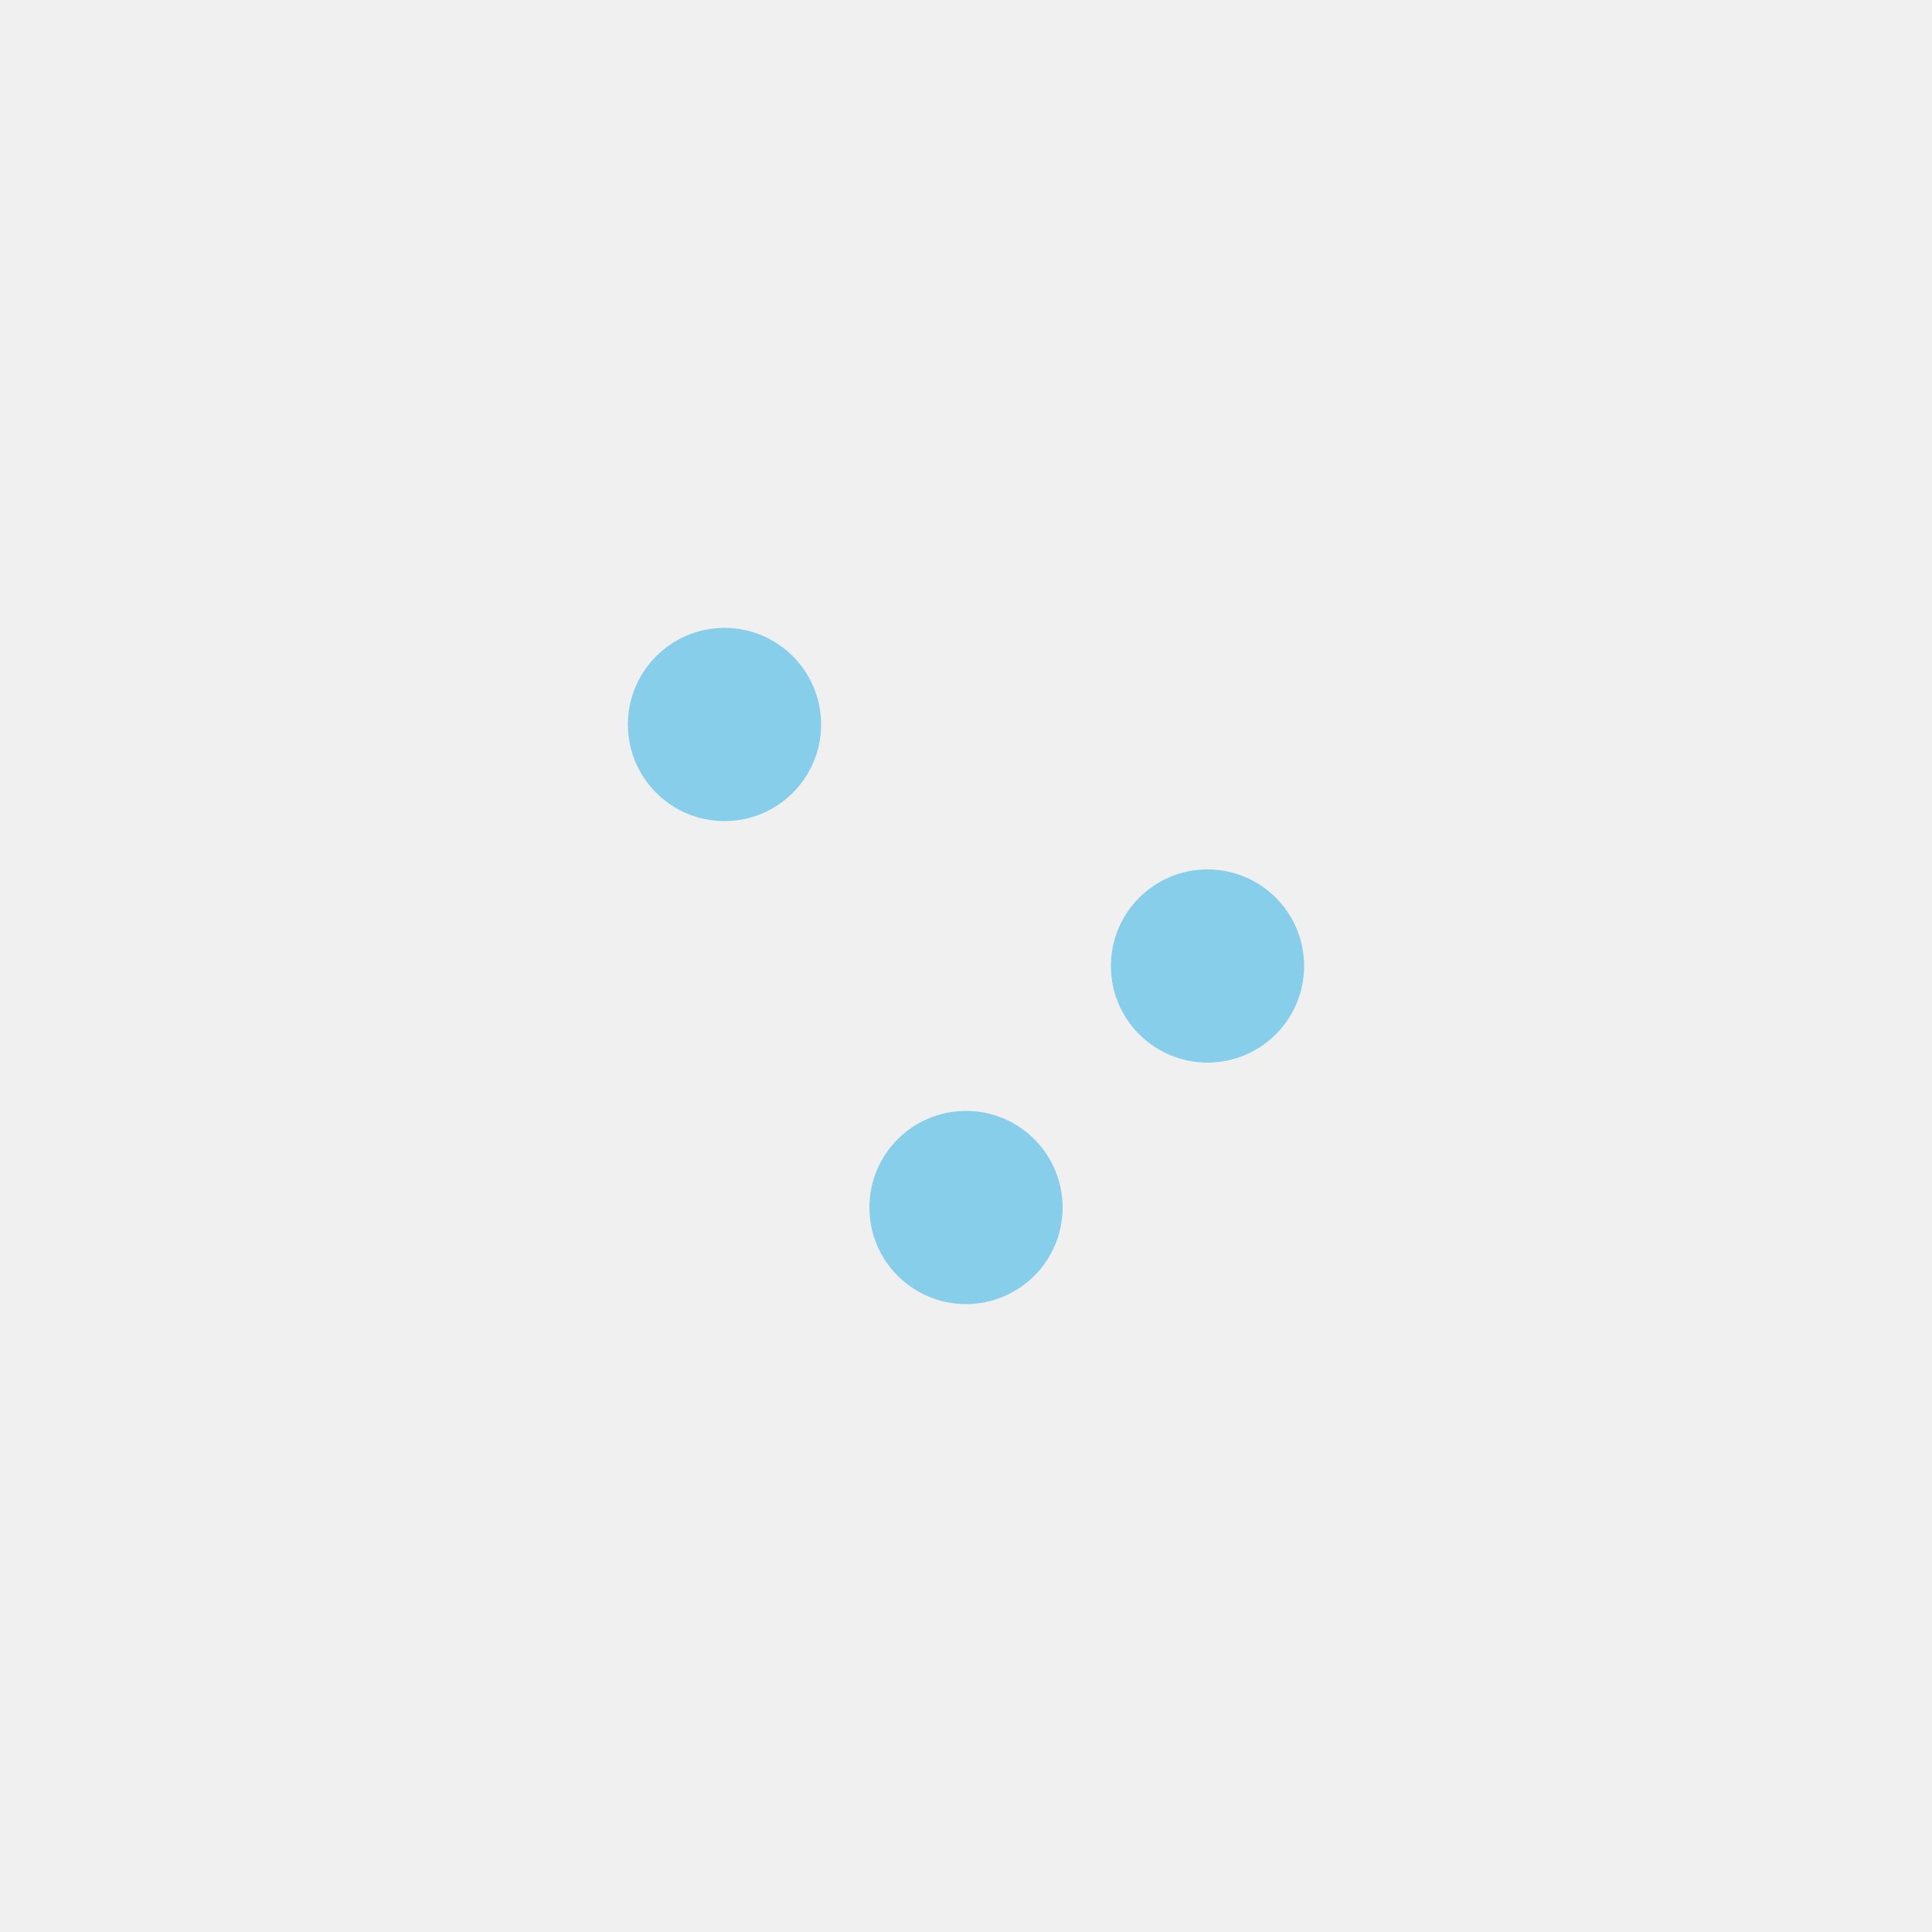
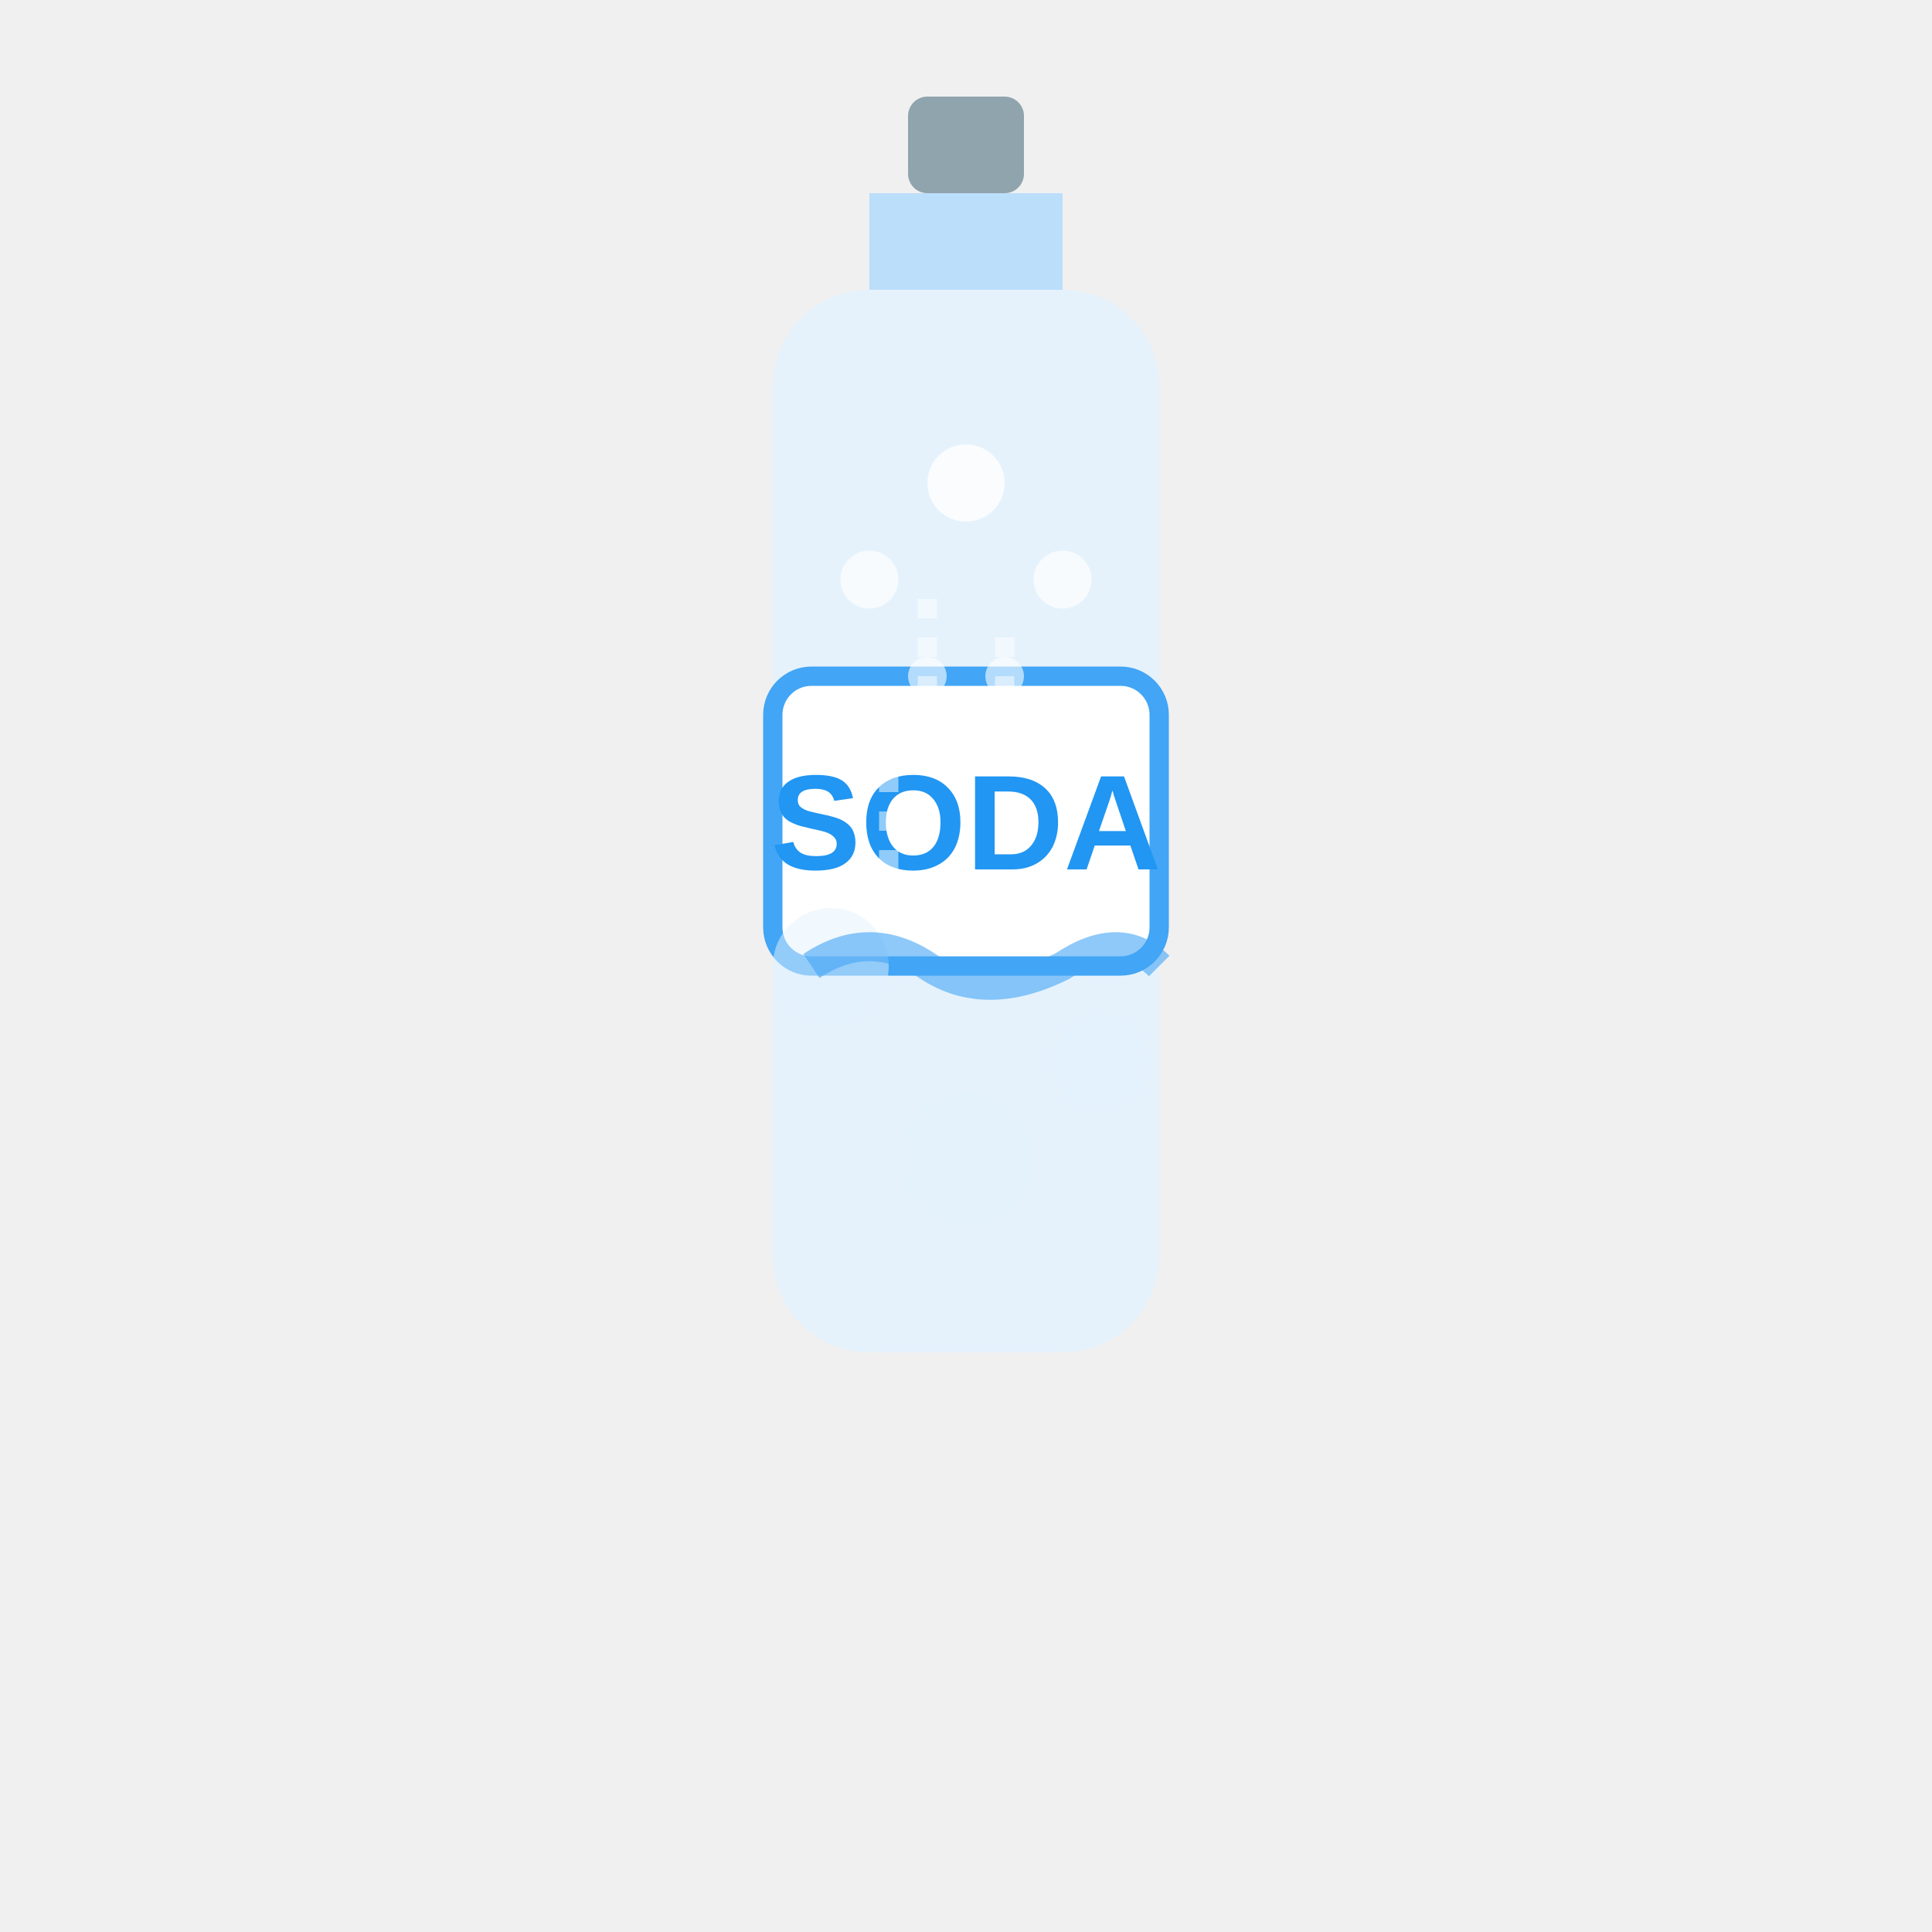
- <svg xmlns="http://www.w3.org/2000/svg" viewBox="0 0 40 40">
-   <circle cx="15" cy="15" r="2" fill="#87CEEB" />
-   <circle cx="25" cy="20" r="2" fill="#87CEEB" />
-   <circle cx="20" cy="25" r="2" fill="#87CEEB" />
+ <svg xmlns="http://www.w3.org/2000/svg" width="100" height="100" viewBox="0 0 100 100">
+   <rect x="40" y="15" width="20" height="55" rx="5" fill="#E3F2FD" opacity="0.9" />
+   <rect x="45" y="10" width="10" height="5" fill="#BBDEFB" />
+   <rect x="47" y="5" width="6" height="5" rx="1" fill="#90A4AE" />
+   <rect x="40" y="35" width="20" height="15" rx="2" fill="#FFFFFF" stroke="#42A5F5" stroke-width="1" />
+   <text x="50" y="45" text-anchor="middle" font-family="Arial, sans-serif" font-size="7" font-weight="bold" fill="#2196F3">
+         SODA
+     </text>
+   <circle cx="50" cy="25" r="2" fill="#FFFFFF" opacity="0.8" />
+   <circle cx="45" cy="30" r="1.5" fill="#FFFFFF" opacity="0.7" />
+   <circle cx="55" cy="30" r="1.5" fill="#FFFFFF" opacity="0.7" />
+   <circle cx="48" cy="35" r="1" fill="#FFFFFF" opacity="0.6" />
+   <circle cx="52" cy="35" r="1" fill="#FFFFFF" opacity="0.6" />
+   <circle cx="43" cy="50" r="3" fill="#E3F2FD" opacity="0.5" />
+   <circle cx="57" cy="55" r="2.5" fill="#E3F2FD" opacity="0.5" />
+   <circle cx="50" cy="60" r="3.5" fill="#E3F2FD" opacity="0.4" />
+   <path d="M48,40 L48,30" stroke="#FFFFFF" stroke-width="1" stroke-dasharray="1,1" opacity="0.5" />
+   <path d="M52,42 L52,32" stroke="#FFFFFF" stroke-width="1" stroke-dasharray="1,1" opacity="0.5" />
+   <path d="M46,45 L46,35" stroke="#FFFFFF" stroke-width="1" stroke-dasharray="1,1" opacity="0.5" />
+   <path d="M42,50 Q45,48 48,50 Q51,52 55,50 Q58,48 60,50" stroke="#42A5F5" stroke-width="1.5" fill="none" opacity="0.6" />
</svg>
